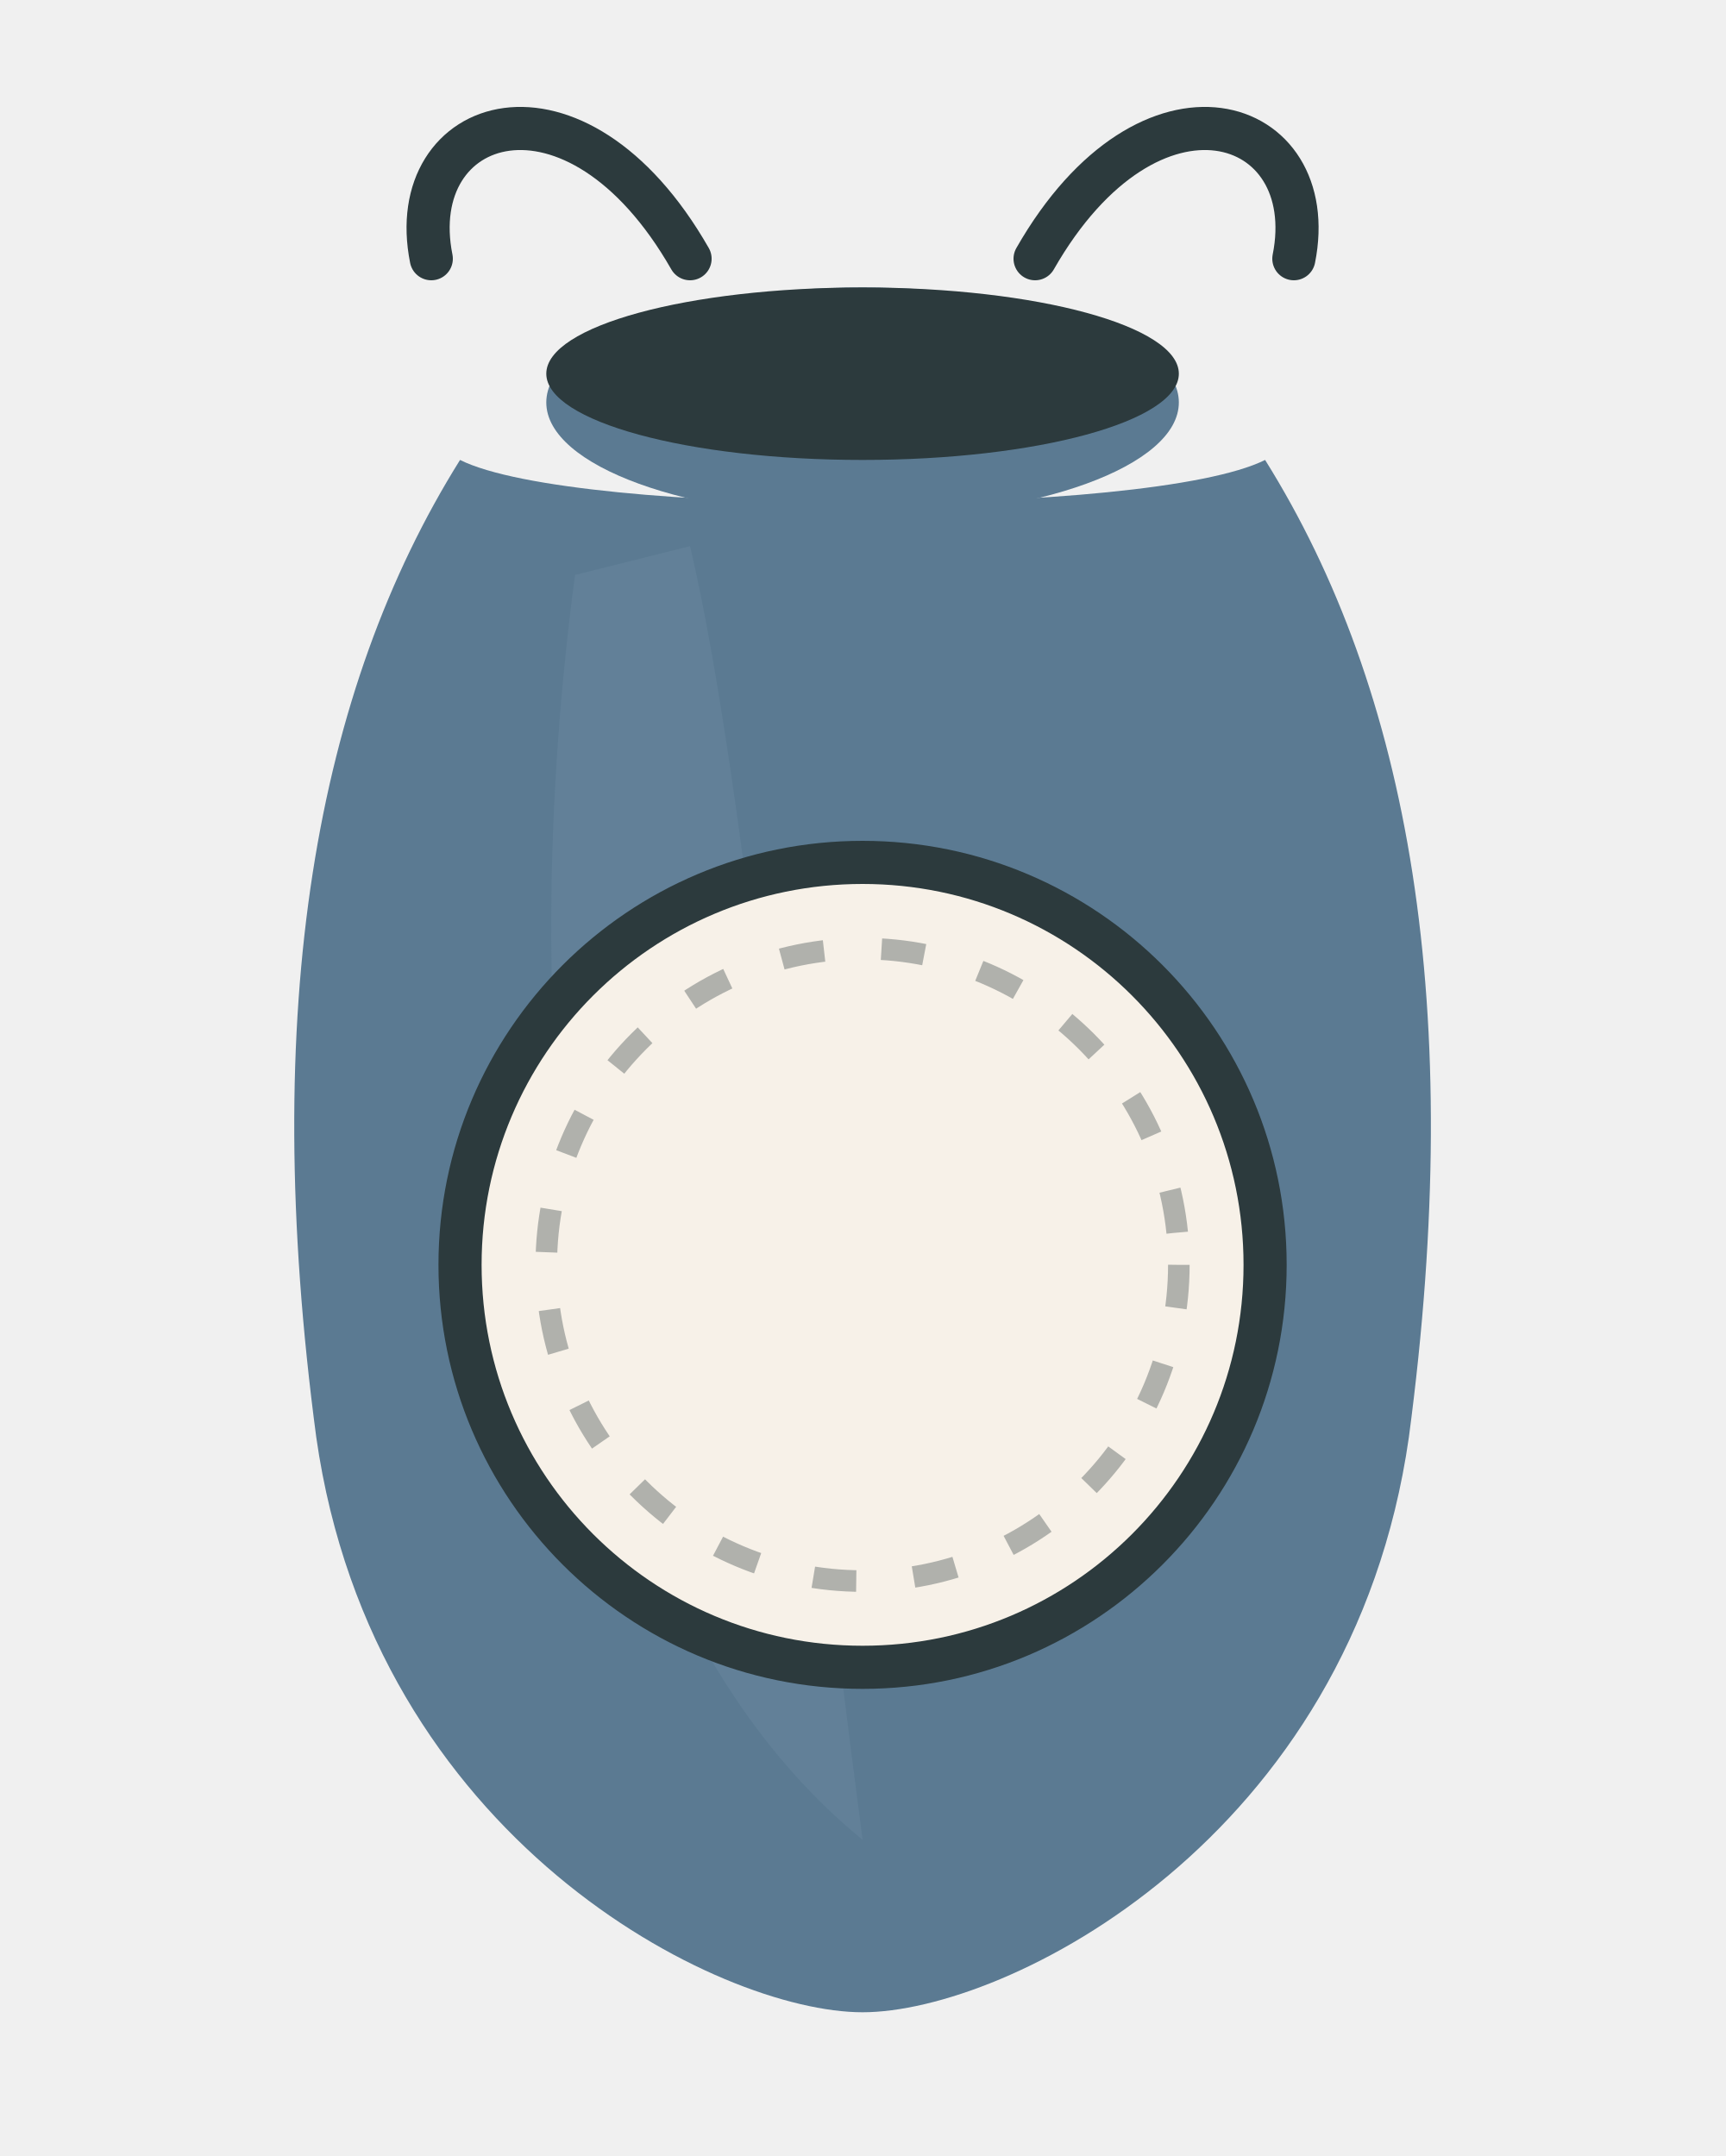
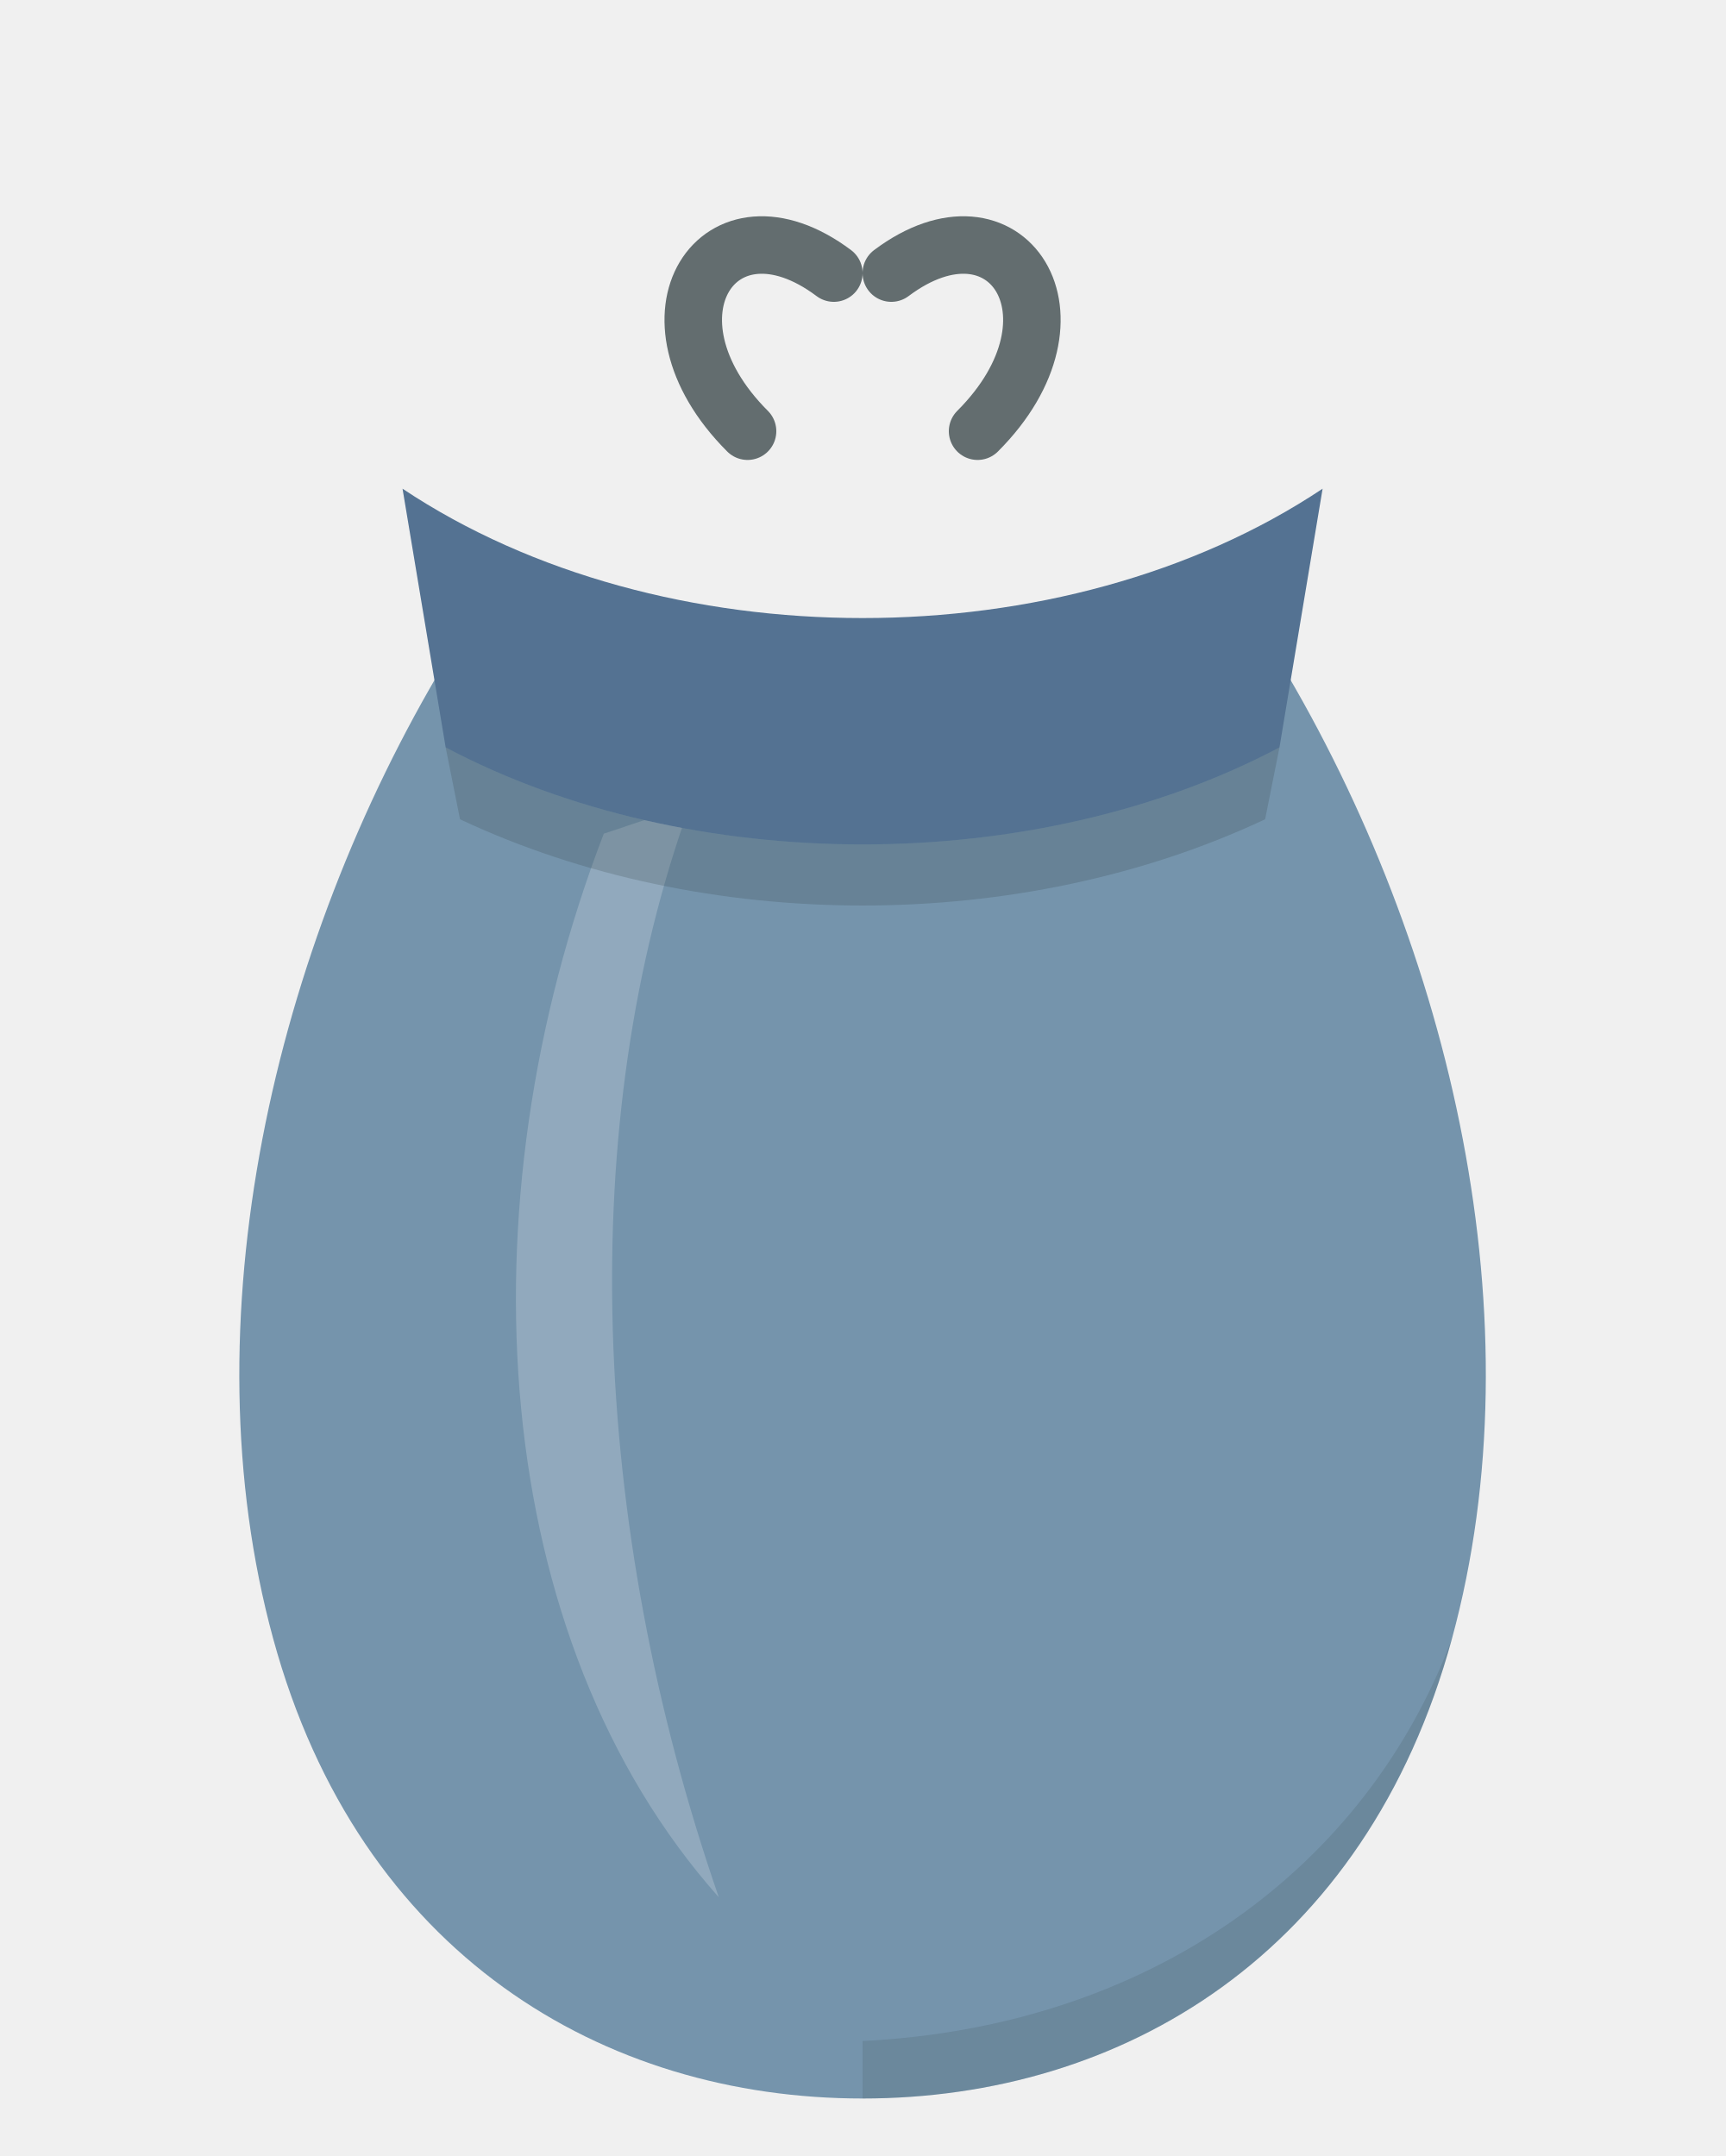
<svg xmlns="http://www.w3.org/2000/svg" viewBox="0 0 120 150" width="120" height="150">
-   <path d="M48 18 C40 4 28 8 30 18" fill="none" stroke="#2C3A3D" stroke-width="3" stroke-linecap="round" />
-   <path d="M72 18 C80 4 92 8 90 18" fill="none" stroke="#2C3A3D" stroke-width="3" stroke-linecap="round" />
-   <ellipse cx="60" cy="28" rx="22" ry="8" fill="#5B7A92" />
-   <ellipse cx="60" cy="26" rx="22" ry="6" fill="#2C3A3D" />
-   <path fill="#5B7A92" d="M32 32 C22 48 18 70 22 100 C26 128 50 140 60 140 C70 140 94 128 98 100 C102 70 98 48 88 32 C80 36 40 36 32 32 Z" />
-   <path fill="#6A88A0" opacity="0.45" d="M40 40 C36 70 38 110 60 128 C55 90 52 55 48 38 Z" />
-   <circle id="count-well" cx="60" cy="88" r="28" fill="#F7F1E8" stroke="#2C3A3D" stroke-width="3" />
-   <circle cx="60" cy="88" r="22" fill="none" stroke="#2C3A3D" stroke-width="1.5" stroke-dasharray="3 4" opacity="0.35" />
+   <path fill="#7594AC" d="M31 46 C19 66 13 92 19 114 C25 136 42 146 60 146 C78 146 95 136 101 114            C107 92 101 66 89 46 Z" />
+   <path fill="#FFFFFF" opacity="0.2" d="M42 58 C32 84 34 114 50 132 C41 106 40 78 48 56 Z" />
+   <path fill="#2C3A3D" opacity="0.14" d="M60 146 C78 146 95 136 101 114 C95 130 80 141 60 142 Z" />
+   <path fill="#547292" d="M28 34 C46 46 74 46 92 34 L89 52 C72 61 48 61 31 52 Z" />
+   <path fill="#2C3A3D" opacity="0.2" d="M31 52 C48 61 72 61 89 52 L88 57 C71 65 49 65 32 57 Z" />
+   <g fill="none" stroke="#2C3A3D" stroke-width="4" stroke-linecap="round" opacity="0.72">
+     <path d="M52 30 C44 22 50 13 58 19" />
+     <path d="M68 30 C76 22 70 13 62 19" />
+   </g>
</svg>
